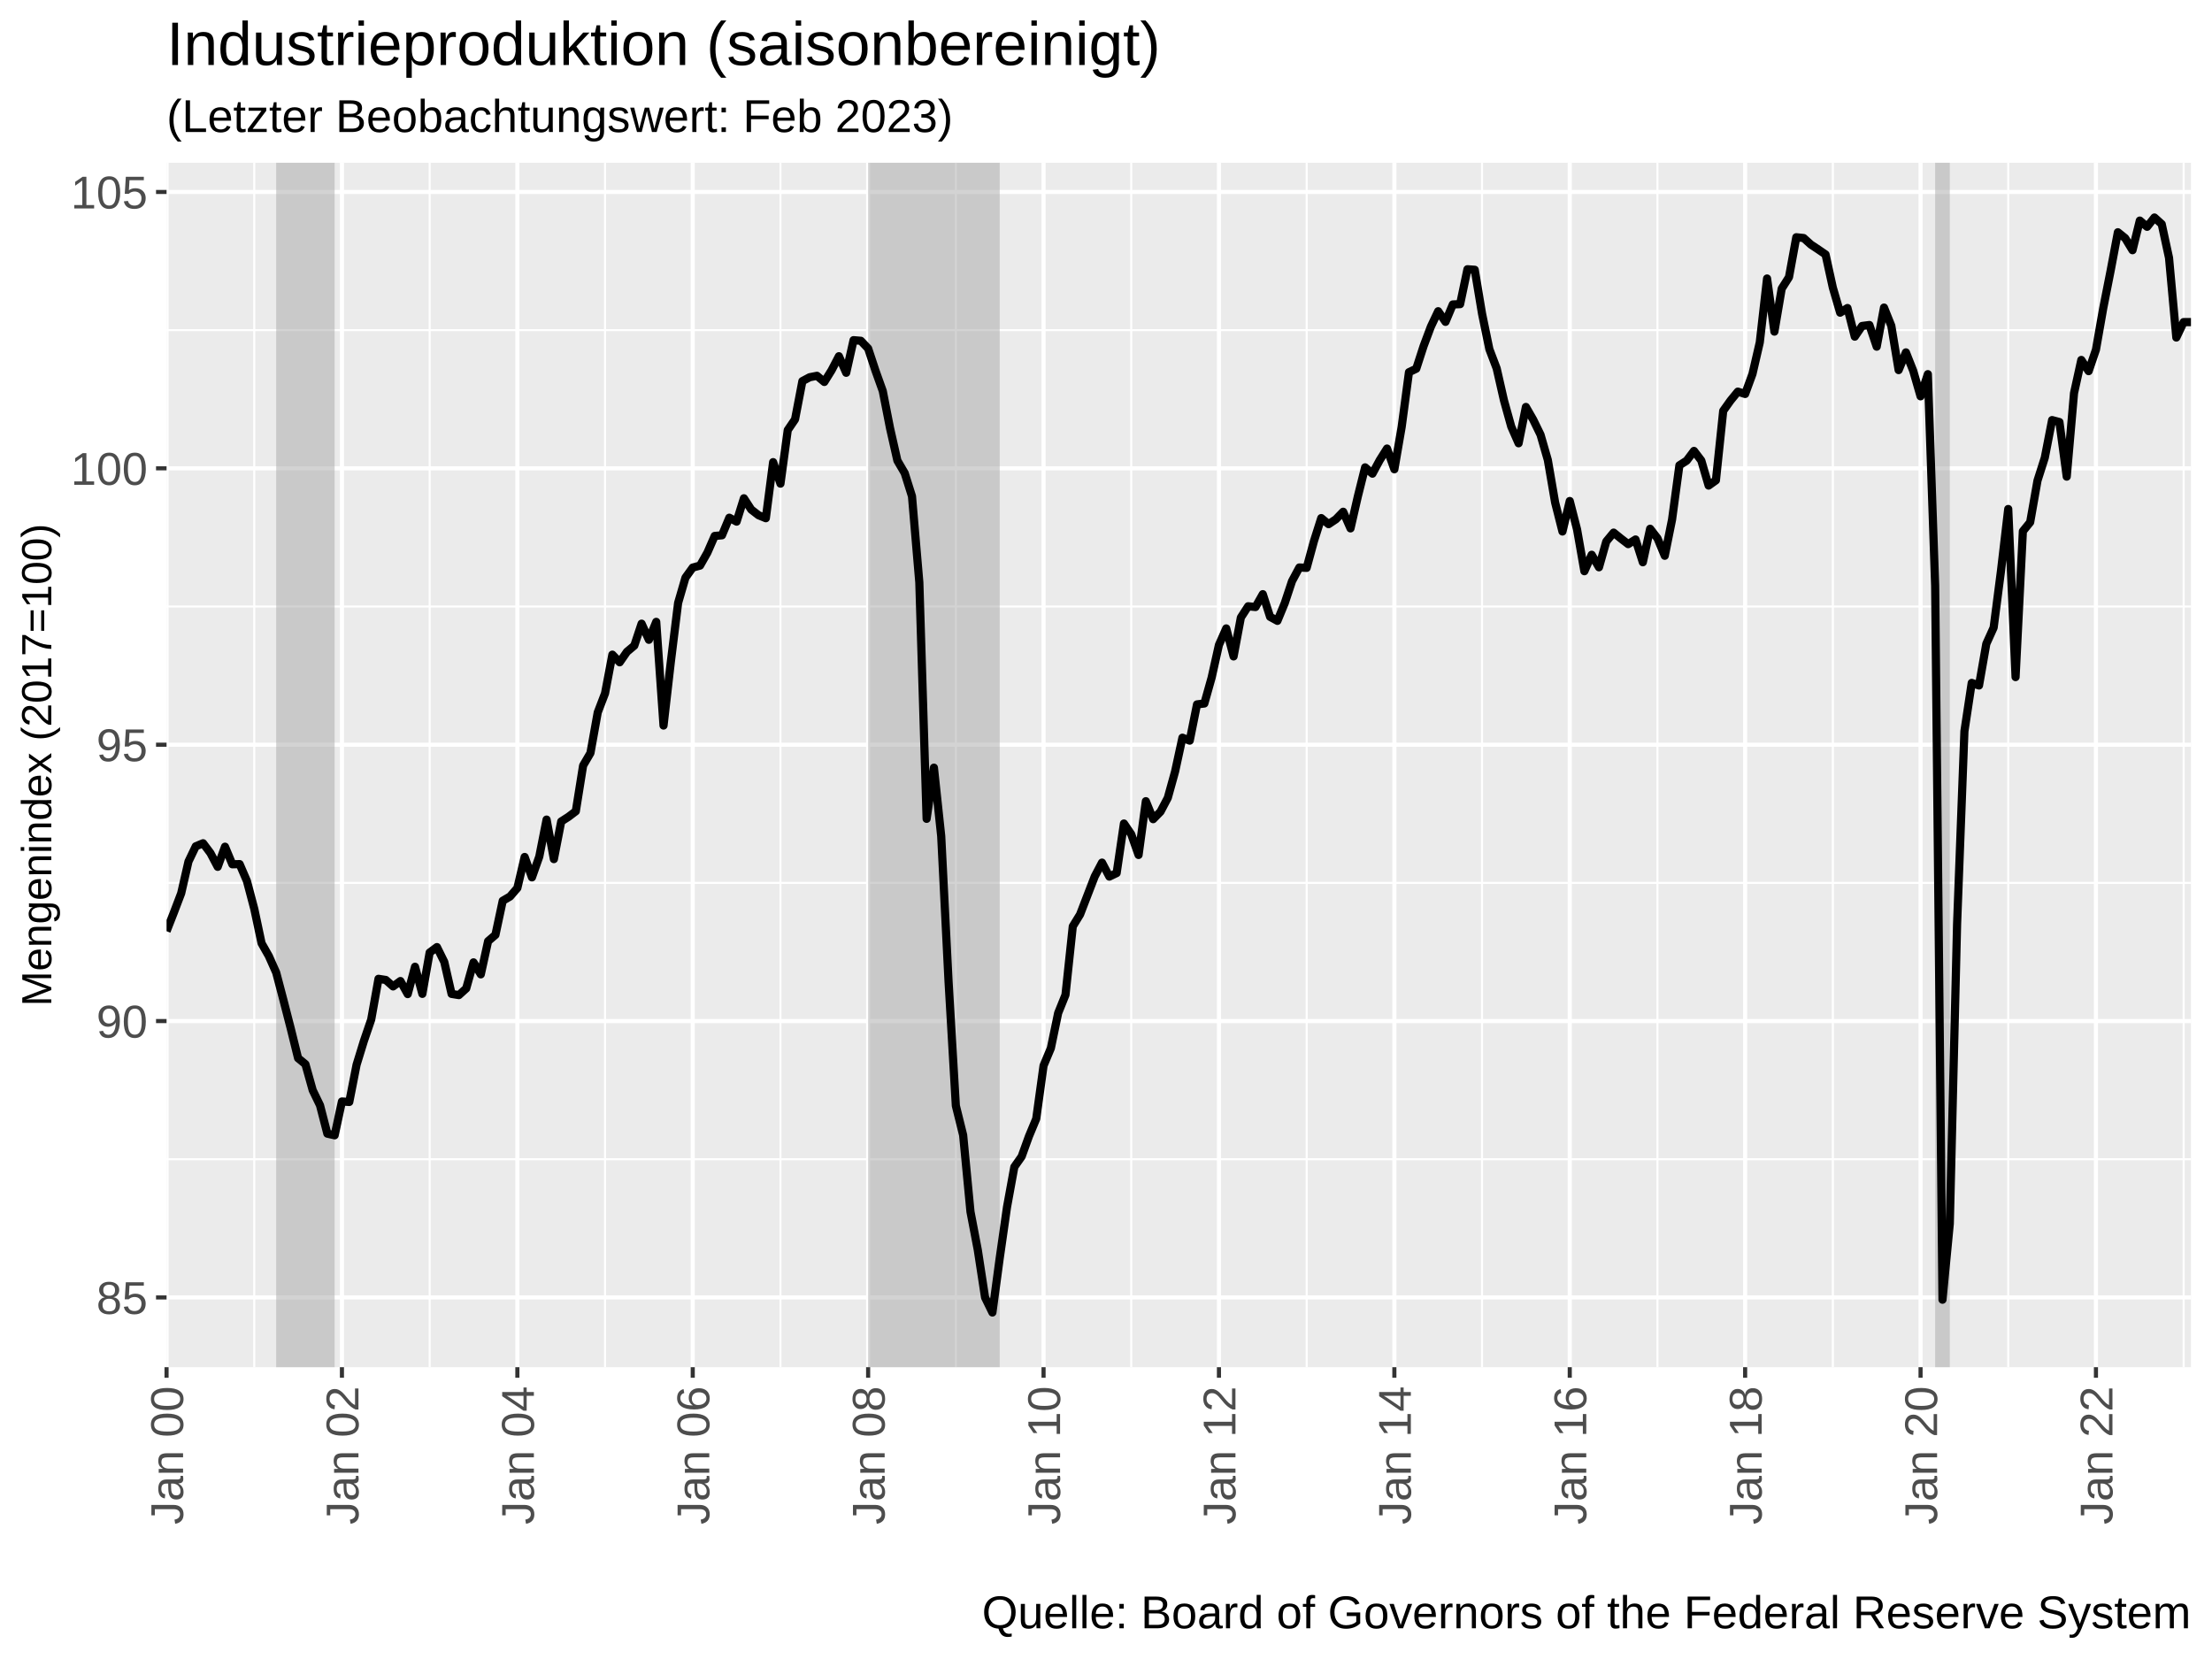
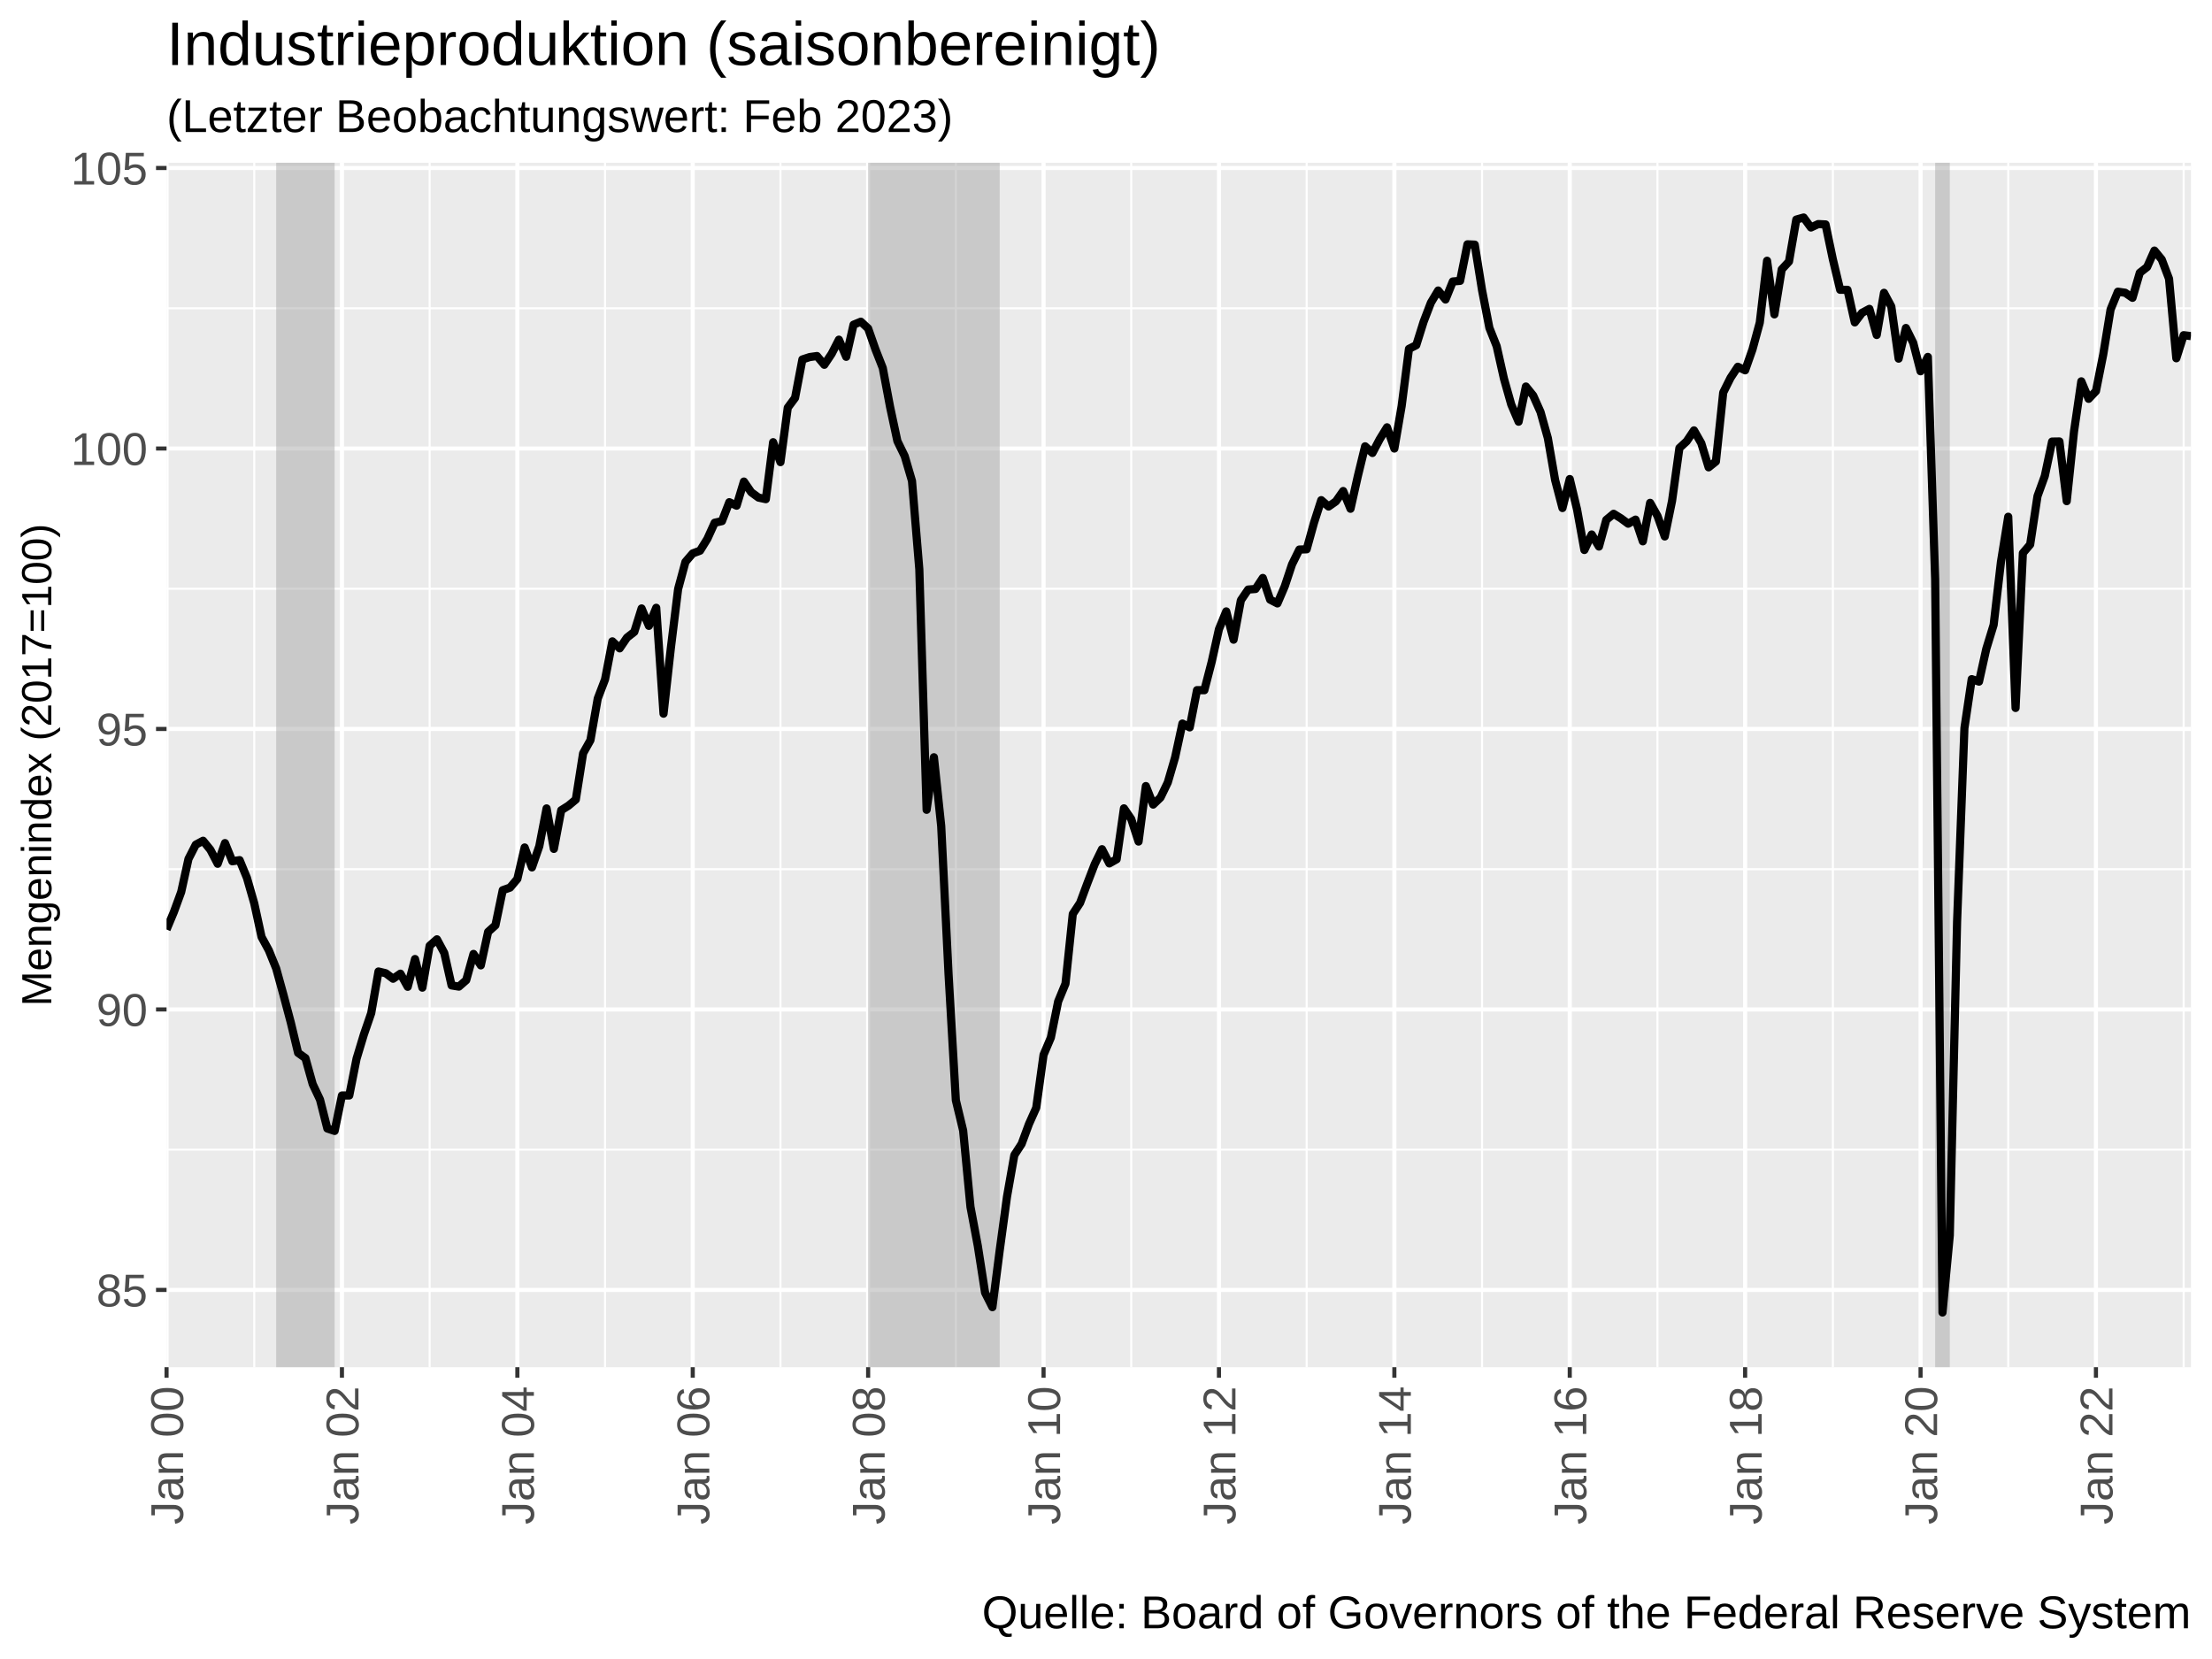
<svg xmlns="http://www.w3.org/2000/svg" class="svglite" width="576.00pt" height="432.00pt" viewBox="0 0 576.00 432.00">
  <defs>
    <style type="text/css">
    .svglite line, .svglite polyline, .svglite polygon, .svglite path, .svglite rect, .svglite circle {
      fill: none;
      stroke: #000000;
      stroke-linecap: round;
      stroke-linejoin: round;
      stroke-miterlimit: 10.00;
-     }
-     .svglite text {
-       white-space: pre;
    }
  </style>
  </defs>
  <rect width="100%" height="100%" style="stroke: none; fill: #FFFFFF;" />
  <defs>
    <clipPath id="cpMC4wMHw1NzYuMDB8MC4wMHw0MzIuMDA=">
      <rect x="0.00" y="0.00" width="576.00" height="432.00" />
    </clipPath>
  </defs>
  <g clip-path="url(#cpMC4wMHw1NzYuMDB8MC4wMHw0MzIuMDA=)">
    <rect x="-0" y="0" width="576.00" height="432.00" style="stroke-width: 1.07; stroke: #FFFFFF; fill: #FFFFFF;" />
  </g>
  <defs>
    <clipPath id="cpNDMuMzd8NTcwLjUyfDQyLjM4fDM1Ni4wMg==">
      <rect x="43.37" y="42.38" width="527.15" height="313.64" />
    </clipPath>
  </defs>
  <g clip-path="url(#cpNDMuMzd8NTcwLjUyfDQyLjM4fDM1Ni4wMg==)">
    <rect x="43.37" y="42.38" width="527.15" height="313.64" style="stroke-width: 1.07; stroke: none; fill: #EBEBEB;" />
-     <polyline points="43.37,301.86 570.52,301.86 " style="stroke-width: 0.53; stroke: #FFFFFF; stroke-linecap: butt;" />
-     <polyline points="43.37,229.90 570.52,229.90 " style="stroke-width: 0.53; stroke: #FFFFFF; stroke-linecap: butt;" />
-     <polyline points="43.37,157.93 570.52,157.93 " style="stroke-width: 0.53; stroke: #FFFFFF; stroke-linecap: butt;" />
-     <polyline points="43.37,85.97 570.52,85.97 " style="stroke-width: 0.53; stroke: #FFFFFF; stroke-linecap: butt;" />
+     <polyline points="43.37,299.37 570.52,299.37 " style="stroke-width: 0.53; stroke: #FFFFFF; stroke-linecap: butt;" />
+     <polyline points="43.37,226.34 570.52,226.34 " style="stroke-width: 0.53; stroke: #FFFFFF; stroke-linecap: butt;" />
+     <polyline points="43.37,153.31 570.52,153.31 " style="stroke-width: 0.53; stroke: #FFFFFF; stroke-linecap: butt;" />
+     <polyline points="43.37,80.27 570.52,80.27 " style="stroke-width: 0.53; stroke: #FFFFFF; stroke-linecap: butt;" />
    <polyline points="66.21,356.02 66.21,42.38 " style="stroke-width: 0.53; stroke: #FFFFFF; stroke-linecap: butt;" />
    <polyline points="111.88,356.02 111.88,42.38 " style="stroke-width: 0.53; stroke: #FFFFFF; stroke-linecap: butt;" />
    <polyline points="157.55,356.02 157.55,42.38 " style="stroke-width: 0.53; stroke: #FFFFFF; stroke-linecap: butt;" />
    <polyline points="203.23,356.02 203.23,42.38 " style="stroke-width: 0.53; stroke: #FFFFFF; stroke-linecap: butt;" />
    <polyline points="248.90,356.02 248.90,42.38 " style="stroke-width: 0.53; stroke: #FFFFFF; stroke-linecap: butt;" />
    <polyline points="294.57,356.02 294.57,42.38 " style="stroke-width: 0.53; stroke: #FFFFFF; stroke-linecap: butt;" />
    <polyline points="340.25,356.02 340.25,42.38 " style="stroke-width: 0.53; stroke: #FFFFFF; stroke-linecap: butt;" />
    <polyline points="385.92,356.02 385.92,42.38 " style="stroke-width: 0.53; stroke: #FFFFFF; stroke-linecap: butt;" />
    <polyline points="431.60,356.02 431.60,42.38 " style="stroke-width: 0.53; stroke: #FFFFFF; stroke-linecap: butt;" />
    <polyline points="477.27,356.02 477.27,42.38 " style="stroke-width: 0.53; stroke: #FFFFFF; stroke-linecap: butt;" />
    <polyline points="522.94,356.02 522.94,42.38 " style="stroke-width: 0.53; stroke: #FFFFFF; stroke-linecap: butt;" />
    <polyline points="568.62,356.02 568.62,42.38 " style="stroke-width: 0.53; stroke: #FFFFFF; stroke-linecap: butt;" />
-     <polyline points="43.37,337.85 570.52,337.85 " style="stroke-width: 1.07; stroke: #FFFFFF; stroke-linecap: butt;" />
-     <polyline points="43.37,265.88 570.52,265.88 " style="stroke-width: 1.07; stroke: #FFFFFF; stroke-linecap: butt;" />
-     <polyline points="43.37,193.92 570.52,193.92 " style="stroke-width: 1.07; stroke: #FFFFFF; stroke-linecap: butt;" />
-     <polyline points="43.37,121.95 570.52,121.95 " style="stroke-width: 1.07; stroke: #FFFFFF; stroke-linecap: butt;" />
-     <polyline points="43.37,49.99 570.52,49.99 " style="stroke-width: 1.07; stroke: #FFFFFF; stroke-linecap: butt;" />
+     <polyline points="43.37,335.89 570.52,335.89 " style="stroke-width: 1.07; stroke: #FFFFFF; stroke-linecap: butt;" />
+     <polyline points="43.37,262.86 570.52,262.86 " style="stroke-width: 1.07; stroke: #FFFFFF; stroke-linecap: butt;" />
+     <polyline points="43.37,189.82 570.52,189.82 " style="stroke-width: 1.07; stroke: #FFFFFF; stroke-linecap: butt;" />
+     <polyline points="43.37,116.79 570.52,116.79 " style="stroke-width: 1.07; stroke: #FFFFFF; stroke-linecap: butt;" />
+     <polyline points="43.37,43.75 570.52,43.75 " style="stroke-width: 1.07; stroke: #FFFFFF; stroke-linecap: butt;" />
    <polyline points="43.37,356.02 43.37,42.38 " style="stroke-width: 1.07; stroke: #FFFFFF; stroke-linecap: butt;" />
    <polyline points="89.04,356.02 89.04,42.38 " style="stroke-width: 1.07; stroke: #FFFFFF; stroke-linecap: butt;" />
    <polyline points="134.72,356.02 134.72,42.38 " style="stroke-width: 1.07; stroke: #FFFFFF; stroke-linecap: butt;" />
    <polyline points="180.39,356.02 180.39,42.38 " style="stroke-width: 1.07; stroke: #FFFFFF; stroke-linecap: butt;" />
    <polyline points="226.06,356.02 226.06,42.38 " style="stroke-width: 1.07; stroke: #FFFFFF; stroke-linecap: butt;" />
    <polyline points="271.74,356.02 271.74,42.38 " style="stroke-width: 1.07; stroke: #FFFFFF; stroke-linecap: butt;" />
    <polyline points="317.41,356.02 317.41,42.38 " style="stroke-width: 1.07; stroke: #FFFFFF; stroke-linecap: butt;" />
    <polyline points="363.09,356.02 363.09,42.38 " style="stroke-width: 1.07; stroke: #FFFFFF; stroke-linecap: butt;" />
    <polyline points="408.76,356.02 408.76,42.38 " style="stroke-width: 1.07; stroke: #FFFFFF; stroke-linecap: butt;" />
    <polyline points="454.43,356.02 454.43,42.38 " style="stroke-width: 1.07; stroke: #FFFFFF; stroke-linecap: butt;" />
    <polyline points="500.11,356.02 500.11,42.38 " style="stroke-width: 1.07; stroke: #FFFFFF; stroke-linecap: butt;" />
    <polyline points="545.78,356.02 545.78,42.38 " style="stroke-width: 1.07; stroke: #FFFFFF; stroke-linecap: butt;" />
    <rect x="71.92" y="42.38" width="15.22" height="313.64" style="stroke-width: 1.07; stroke: none; stroke-linecap: butt; stroke-linejoin: miter; fill: #A9A9A9; fill-opacity: 0.50;" />
    <rect x="226.06" y="42.38" width="34.26" height="313.64" style="stroke-width: 1.07; stroke: none; stroke-linecap: butt; stroke-linejoin: miter; fill: #A9A9A9; fill-opacity: 0.50;" />
    <rect x="503.91" y="42.38" width="3.81" height="313.64" style="stroke-width: 1.07; stroke: none; stroke-linecap: butt; stroke-linejoin: miter; fill: #A9A9A9; fill-opacity: 0.50;" />
-     <polyline points="43.37,242.48 45.27,237.63 47.18,232.61 49.08,224.33 50.98,220.37 52.88,219.58 54.79,222.13 56.69,225.72 58.59,220.48 60.50,225.06 62.40,225.01 64.30,229.42 66.21,236.66 68.11,245.62 70.01,248.97 71.92,253.26 73.82,260.48 75.72,267.86 77.62,275.54 79.53,277.11 81.43,283.90 83.33,287.82 85.24,295.20 87.14,295.63 89.04,286.82 90.95,286.95 92.85,277.26 94.75,271.08 96.66,265.49 98.56,254.88 100.46,255.18 102.36,256.86 104.27,255.46 106.17,258.86 108.07,251.74 109.98,258.80 111.88,248.04 113.78,246.62 115.69,250.49 117.59,258.81 119.49,259.12 121.40,257.39 123.30,250.60 125.20,253.72 127.10,245.08 129.01,243.44 130.91,234.56 132.81,233.45 134.72,231.24 136.62,223.15 138.52,228.46 140.43,223.05 142.33,213.42 144.23,223.71 146.14,213.91 148.04,212.69 149.94,211.25 151.84,199.35 153.75,196.09 155.65,185.51 157.55,180.55 159.46,170.47 161.36,172.46 163.26,169.72 165.17,168.12 167.07,162.40 168.97,166.60 170.88,161.93 172.78,188.93 174.68,172.35 176.58,157.00 178.49,150.42 180.39,147.79 182.29,147.28 184.20,143.91 186.10,139.56 188.00,139.39 189.91,134.81 191.81,135.83 193.71,129.75 195.61,132.68 197.52,134.16 199.42,134.94 201.32,120.34 203.23,125.94 205.13,111.99 207.03,109.20 208.94,99.24 210.84,98.23 212.74,97.86 214.65,99.46 216.55,96.40 218.45,92.76 220.35,97.07 222.26,88.58 224.16,88.74 226.06,90.74 227.97,96.51 229.87,101.82 231.77,111.53 233.68,119.94 235.58,123.19 237.48,129.23 239.39,151.65 241.29,213.22 243.19,199.90 245.09,217.73 247.00,255.54 248.90,287.93 250.80,295.59 252.71,315.53 254.61,325.47 256.51,337.86 258.42,341.77 260.32,327.64 262.22,314.34 264.13,303.86 266.03,301.16 267.93,295.90 269.83,291.33 271.74,277.49 273.64,272.95 275.54,263.80 277.45,259.06 279.35,241.22 281.25,238.12 283.16,233.16 285.06,228.24 286.96,224.62 288.87,228.26 290.77,227.35 292.67,214.44 294.57,217.24 296.48,222.63 298.38,208.63 300.28,213.31 302.19,211.36 304.09,207.76 305.99,200.90 307.90,192.10 309.80,192.86 311.70,183.42 313.61,183.19 315.51,176.43 317.41,167.93 319.31,163.64 321.22,170.93 323.12,160.80 325.02,157.87 326.93,158.07 328.83,154.72 330.73,160.62 332.64,161.67 334.54,157.06 336.44,151.33 338.35,147.77 340.25,147.87 342.15,140.90 344.05,134.91 345.96,136.49 347.86,135.22 349.76,133.26 351.67,137.59 353.57,129.30 355.47,121.70 357.38,123.34 359.28,119.82 361.18,116.80 363.09,122.20 364.99,111.18 366.89,96.92 368.79,96.01 370.70,90.12 372.60,85.05 374.50,81.04 376.41,83.81 378.31,79.28 380.21,79.20 382.12,70.11 384.02,70.25 385.92,81.68 387.83,90.93 389.73,95.93 391.63,104.27 393.53,111.10 395.44,115.43 397.34,105.97 399.24,109.28 401.15,113.20 403.05,119.78 404.95,130.85 406.86,138.40 408.76,130.46 410.66,137.86 412.57,148.74 414.47,144.46 416.37,147.72 418.27,141.00 420.18,138.69 422.08,140.23 423.98,141.69 425.89,140.48 427.79,146.41 429.69,137.69 431.60,140.16 433.50,144.72 435.40,135.30 437.31,121.17 439.21,119.95 441.11,117.42 443.01,119.91 444.92,126.44 446.82,125.08 448.72,106.98 450.63,104.30 452.53,101.98 454.43,102.59 456.34,97.38 458.24,89.16 460.14,72.52 462.05,86.35 463.95,75.16 465.85,72.17 467.75,61.78 469.66,61.98 471.56,63.69 473.46,64.95 475.37,66.26 477.27,74.91 479.17,81.42 481.08,80.21 482.98,87.66 484.88,84.88 486.79,84.63 488.69,90.27 490.59,80.09 492.49,84.83 494.40,96.37 496.30,91.76 498.20,96.57 500.11,103.20 502.01,97.43 503.91,152.54 505.82,338.44 507.72,318.64 509.62,240.66 511.53,190.41 513.43,177.83 515.33,178.50 517.23,167.65 519.14,163.43 521.04,148.75 522.94,132.54 524.85,176.31 526.75,138.33 528.65,135.99 530.56,125.14 532.46,119.18 534.36,109.39 536.27,109.90 538.17,124.11 540.07,102.37 541.97,93.73 543.88,96.64 545.78,91.06 547.68,80.23 549.59,70.54 551.49,60.48 553.39,62.01 555.30,65.15 557.20,57.44 559.10,59.06 561.01,56.64 562.91,58.36 564.81,67.15 566.71,87.89 568.62,83.87 570.52,83.87 " style="stroke-width: 2.13; stroke-linecap: butt;" />
+     <polyline points="43.37,242.04 45.27,237.50 47.18,232.28 49.08,223.66 50.98,219.95 52.88,218.93 54.79,221.29 56.69,224.92 58.59,219.54 60.50,224.27 62.40,223.98 64.30,228.59 66.21,235.25 68.11,243.99 70.01,247.48 71.92,252.20 73.82,259.09 75.72,266.25 77.62,274.16 79.53,275.53 81.43,282.32 83.33,286.34 85.24,293.86 87.14,294.49 89.04,285.26 90.95,285.26 92.85,275.67 94.75,269.38 96.66,263.82 98.56,252.97 100.46,253.43 102.36,254.86 104.27,253.54 106.17,256.96 108.07,249.73 109.98,257.18 111.88,246.27 113.78,244.60 115.69,248.16 117.59,256.60 119.49,256.91 121.40,255.24 123.30,248.40 125.20,251.38 127.10,242.66 129.01,240.94 130.91,231.80 132.81,231.13 134.72,228.87 136.62,220.68 138.52,225.87 140.43,220.36 142.33,210.51 144.23,221.05 146.14,210.99 148.04,209.79 149.94,208.20 151.84,196.15 153.75,192.74 155.65,181.90 157.55,176.92 159.46,167.01 161.36,168.83 163.26,166.04 165.17,164.54 167.07,158.44 168.97,162.97 170.88,158.27 172.78,185.84 174.68,168.81 176.58,153.38 178.49,146.31 180.39,144.10 182.29,143.40 184.20,140.31 186.10,136.12 188.00,135.70 189.91,130.77 191.81,131.68 193.71,125.40 195.61,128.17 197.52,129.57 199.42,129.98 201.32,115.15 203.23,120.34 205.13,106.16 207.03,103.61 208.94,93.60 210.84,92.98 212.74,92.71 214.65,94.99 216.55,92.14 218.45,88.45 220.35,92.91 222.26,84.55 224.16,83.77 226.06,85.53 227.97,90.98 229.87,95.82 231.77,105.94 233.68,114.86 235.58,118.76 237.48,125.24 239.39,148.27 241.29,210.87 243.19,197.19 245.09,215.11 247.00,253.68 248.90,286.50 250.80,294.39 252.71,314.28 254.61,324.38 256.51,336.60 258.42,340.38 260.32,325.60 262.22,311.62 264.13,300.79 266.03,297.86 267.93,292.72 269.83,288.47 271.74,274.67 273.64,270.20 275.54,260.78 277.45,256.15 279.35,238.00 281.25,235.11 283.16,229.96 285.06,225.03 286.96,221.13 288.87,224.83 290.77,223.75 292.67,210.49 294.57,213.28 296.48,219.14 298.38,204.69 300.28,209.51 302.19,207.68 304.09,203.75 305.99,197.23 307.90,188.41 309.80,189.41 311.70,179.71 313.61,179.73 315.51,172.39 317.41,163.84 319.31,159.21 321.22,166.57 323.12,156.31 325.02,153.52 326.93,153.37 328.83,150.50 330.73,156.14 332.64,157.13 334.54,152.69 336.44,146.97 338.35,143.10 340.25,143.04 342.15,136.17 344.05,130.24 345.96,131.90 347.86,130.57 349.76,127.86 351.67,132.48 353.57,124.01 355.47,116.22 357.38,117.95 359.28,114.36 361.18,111.27 363.09,116.80 364.99,105.71 366.89,90.84 368.79,89.88 370.70,83.79 372.60,78.83 374.50,75.65 376.41,77.99 378.31,73.30 380.21,73.13 382.12,63.62 384.02,63.70 385.92,75.54 387.83,85.37 389.73,90.15 391.63,98.62 393.53,105.35 395.44,109.81 397.34,100.65 399.24,103.00 401.15,107.28 403.05,114.06 404.95,125.00 406.86,132.29 408.76,124.74 410.66,132.66 412.57,143.22 414.47,139.18 416.37,142.32 418.27,135.38 420.18,133.79 422.08,134.97 423.98,136.37 425.89,135.31 427.79,140.96 429.69,130.94 431.60,134.34 433.50,139.69 435.40,130.43 437.31,116.67 439.21,114.91 441.11,112.07 443.01,115.41 444.92,121.69 446.82,120.17 448.72,102.21 450.63,98.39 452.53,95.50 454.43,96.43 456.34,91.00 458.24,84.01 460.14,67.90 462.05,81.86 463.95,70.16 465.85,68.10 467.75,57.18 469.66,56.64 471.56,59.24 473.46,58.35 475.37,58.44 477.27,67.52 479.17,75.46 481.08,75.47 482.98,83.95 484.88,81.45 486.79,80.43 488.69,87.23 490.59,76.25 492.49,79.81 494.40,93.39 496.30,85.41 498.20,89.27 500.11,96.68 502.01,92.94 503.91,150.86 505.82,341.77 507.72,321.68 509.62,240.03 511.53,189.61 513.43,176.85 515.33,177.49 517.23,168.95 519.14,162.71 521.04,146.36 522.94,134.56 524.85,184.35 526.75,144.03 528.65,141.79 530.56,129.19 532.46,123.95 534.36,114.99 536.27,114.96 538.17,130.50 540.07,112.34 541.97,99.30 543.88,103.85 545.78,101.85 547.68,92.30 549.59,80.59 551.49,75.96 553.39,76.23 555.30,77.55 557.20,71.03 559.10,69.54 561.01,65.25 562.91,67.57 564.81,72.59 566.71,93.29 568.62,87.28 570.52,87.52 " style="stroke-width: 2.13; stroke-linecap: butt;" />
  </g>
  <g clip-path="url(#cpMC4wMHw1NzYuMDB8MC4wMHw0MzIuMDA=)">
-     <text x="38.44" y="342.14" text-anchor="end" style="font-size: 12.00px;fill: #4D4D4D; font-family: &quot;Arial&quot;;" textLength="13.35px" lengthAdjust="spacingAndGlyphs">85</text>
-     <text x="38.44" y="270.18" text-anchor="end" style="font-size: 12.00px;fill: #4D4D4D; font-family: &quot;Arial&quot;;" textLength="13.35px" lengthAdjust="spacingAndGlyphs">90</text>
-     <text x="38.44" y="198.21" text-anchor="end" style="font-size: 12.00px;fill: #4D4D4D; font-family: &quot;Arial&quot;;" textLength="13.35px" lengthAdjust="spacingAndGlyphs">95</text>
-     <text x="38.44" y="126.25" text-anchor="end" style="font-size: 12.00px;fill: #4D4D4D; font-family: &quot;Arial&quot;;" textLength="20.02px" lengthAdjust="spacingAndGlyphs">100</text>
-     <text x="38.44" y="54.28" text-anchor="end" style="font-size: 12.00px;fill: #4D4D4D; font-family: &quot;Arial&quot;;" textLength="20.02px" lengthAdjust="spacingAndGlyphs">105</text>
-     <polyline points="40.63,337.85 43.37,337.85 " style="stroke-width: 1.07; stroke: #333333; stroke-linecap: butt;" />
-     <polyline points="40.63,265.88 43.37,265.88 " style="stroke-width: 1.07; stroke: #333333; stroke-linecap: butt;" />
-     <polyline points="40.63,193.92 43.37,193.92 " style="stroke-width: 1.07; stroke: #333333; stroke-linecap: butt;" />
-     <polyline points="40.63,121.95 43.37,121.95 " style="stroke-width: 1.07; stroke: #333333; stroke-linecap: butt;" />
-     <polyline points="40.63,49.99 43.37,49.99 " style="stroke-width: 1.07; stroke: #333333; stroke-linecap: butt;" />
+     <text x="38.44" y="340.19" text-anchor="end" style="font-size: 12.00px; fill: #4D4D4D; font-family: Arial;" textLength="13.35px" lengthAdjust="spacingAndGlyphs">85</text>
+     <text x="38.44" y="267.16" text-anchor="end" style="font-size: 12.00px; fill: #4D4D4D; font-family: Arial;" textLength="13.35px" lengthAdjust="spacingAndGlyphs">90</text>
+     <text x="38.44" y="194.12" text-anchor="end" style="font-size: 12.00px; fill: #4D4D4D; font-family: Arial;" textLength="13.35px" lengthAdjust="spacingAndGlyphs">95</text>
+     <text x="38.44" y="121.09" text-anchor="end" style="font-size: 12.00px; fill: #4D4D4D; font-family: Arial;" textLength="20.02px" lengthAdjust="spacingAndGlyphs">100</text>
+     <text x="38.44" y="48.05" text-anchor="end" style="font-size: 12.00px; fill: #4D4D4D; font-family: Arial;" textLength="20.02px" lengthAdjust="spacingAndGlyphs">105</text>
+     <polyline points="40.63,335.89 43.37,335.89 " style="stroke-width: 1.07; stroke: #333333; stroke-linecap: butt;" />
+     <polyline points="40.63,262.86 43.37,262.86 " style="stroke-width: 1.07; stroke: #333333; stroke-linecap: butt;" />
+     <polyline points="40.63,189.82 43.37,189.82 " style="stroke-width: 1.07; stroke: #333333; stroke-linecap: butt;" />
+     <polyline points="40.63,116.79 43.37,116.79 " style="stroke-width: 1.07; stroke: #333333; stroke-linecap: butt;" />
+     <polyline points="40.63,43.75 43.37,43.75 " style="stroke-width: 1.07; stroke: #333333; stroke-linecap: butt;" />
    <polyline points="43.37,358.76 43.37,356.02 " style="stroke-width: 1.07; stroke: #333333; stroke-linecap: butt;" />
    <polyline points="89.04,358.76 89.04,356.02 " style="stroke-width: 1.07; stroke: #333333; stroke-linecap: butt;" />
    <polyline points="134.72,358.76 134.72,356.02 " style="stroke-width: 1.07; stroke: #333333; stroke-linecap: butt;" />
    <polyline points="180.39,358.76 180.39,356.02 " style="stroke-width: 1.07; stroke: #333333; stroke-linecap: butt;" />
    <polyline points="226.06,358.76 226.06,356.02 " style="stroke-width: 1.07; stroke: #333333; stroke-linecap: butt;" />
    <polyline points="271.74,358.76 271.74,356.02 " style="stroke-width: 1.07; stroke: #333333; stroke-linecap: butt;" />
    <polyline points="317.41,358.76 317.41,356.02 " style="stroke-width: 1.07; stroke: #333333; stroke-linecap: butt;" />
    <polyline points="363.09,358.76 363.09,356.02 " style="stroke-width: 1.07; stroke: #333333; stroke-linecap: butt;" />
    <polyline points="408.76,358.76 408.76,356.02 " style="stroke-width: 1.07; stroke: #333333; stroke-linecap: butt;" />
    <polyline points="454.43,358.76 454.43,356.02 " style="stroke-width: 1.07; stroke: #333333; stroke-linecap: butt;" />
    <polyline points="500.11,358.76 500.11,356.02 " style="stroke-width: 1.07; stroke: #333333; stroke-linecap: butt;" />
    <polyline points="545.78,358.76 545.78,356.02 " style="stroke-width: 1.07; stroke: #333333; stroke-linecap: butt;" />
-     <text transform="translate(47.67,378.97) rotate(-90)" text-anchor="middle" style="font-size: 12.00px;fill: #4D4D4D; font-family: &quot;Arial&quot;;" textLength="36.04px" lengthAdjust="spacingAndGlyphs">Jan 00</text>
-     <text transform="translate(93.34,378.97) rotate(-90)" text-anchor="middle" style="font-size: 12.00px;fill: #4D4D4D; font-family: &quot;Arial&quot;;" textLength="36.04px" lengthAdjust="spacingAndGlyphs">Jan 02</text>
-     <text transform="translate(139.02,378.97) rotate(-90)" text-anchor="middle" style="font-size: 12.00px;fill: #4D4D4D; font-family: &quot;Arial&quot;;" textLength="36.04px" lengthAdjust="spacingAndGlyphs">Jan 04</text>
-     <text transform="translate(184.69,378.97) rotate(-90)" text-anchor="middle" style="font-size: 12.00px;fill: #4D4D4D; font-family: &quot;Arial&quot;;" textLength="36.04px" lengthAdjust="spacingAndGlyphs">Jan 06</text>
-     <text transform="translate(230.36,378.97) rotate(-90)" text-anchor="middle" style="font-size: 12.00px;fill: #4D4D4D; font-family: &quot;Arial&quot;;" textLength="36.04px" lengthAdjust="spacingAndGlyphs">Jan 08</text>
-     <text transform="translate(276.04,378.97) rotate(-90)" text-anchor="middle" style="font-size: 12.00px;fill: #4D4D4D; font-family: &quot;Arial&quot;;" textLength="36.04px" lengthAdjust="spacingAndGlyphs">Jan 10</text>
-     <text transform="translate(321.71,378.97) rotate(-90)" text-anchor="middle" style="font-size: 12.00px;fill: #4D4D4D; font-family: &quot;Arial&quot;;" textLength="36.04px" lengthAdjust="spacingAndGlyphs">Jan 12</text>
-     <text transform="translate(367.38,378.97) rotate(-90)" text-anchor="middle" style="font-size: 12.00px;fill: #4D4D4D; font-family: &quot;Arial&quot;;" textLength="36.04px" lengthAdjust="spacingAndGlyphs">Jan 14</text>
-     <text transform="translate(413.06,378.97) rotate(-90)" text-anchor="middle" style="font-size: 12.00px;fill: #4D4D4D; font-family: &quot;Arial&quot;;" textLength="36.04px" lengthAdjust="spacingAndGlyphs">Jan 16</text>
-     <text transform="translate(458.73,378.97) rotate(-90)" text-anchor="middle" style="font-size: 12.00px;fill: #4D4D4D; font-family: &quot;Arial&quot;;" textLength="36.04px" lengthAdjust="spacingAndGlyphs">Jan 18</text>
-     <text transform="translate(504.41,378.97) rotate(-90)" text-anchor="middle" style="font-size: 12.00px;fill: #4D4D4D; font-family: &quot;Arial&quot;;" textLength="36.04px" lengthAdjust="spacingAndGlyphs">Jan 20</text>
-     <text transform="translate(550.08,378.97) rotate(-90)" text-anchor="middle" style="font-size: 12.00px;fill: #4D4D4D; font-family: &quot;Arial&quot;;" textLength="36.04px" lengthAdjust="spacingAndGlyphs">Jan 22</text>
-     <text transform="translate(13.36,199.20) rotate(-90)" text-anchor="middle" style="font-size: 11.00px; font-family: &quot;Arial&quot;;" textLength="125.72px" lengthAdjust="spacingAndGlyphs">Mengenindex (2017=100)</text>
-     <text x="43.37" y="34.38" style="font-size: 12.00px; font-family: &quot;Arial&quot;;" textLength="204.81px" lengthAdjust="spacingAndGlyphs">(Letzter Beobachtungswert: Feb 2023)</text>
-     <text x="43.37" y="16.93" style="font-size: 16.00px; font-family: &quot;Arial&quot;;" textLength="258.82px" lengthAdjust="spacingAndGlyphs">Industrieproduktion (saisonbereinigt)</text>
-     <text x="570.52" y="424.00" text-anchor="end" style="font-size: 12.00px; font-family: &quot;Arial&quot;;" textLength="314.86px" lengthAdjust="spacingAndGlyphs">Quelle: Board of Governors of the Federal Reserve System</text>
+     <text transform="translate(47.67,378.97) rotate(-90)" text-anchor="middle" style="font-size: 12.00px; fill: #4D4D4D; font-family: Arial;" textLength="36.04px" lengthAdjust="spacingAndGlyphs">Jan 00</text>
+     <text transform="translate(93.34,378.97) rotate(-90)" text-anchor="middle" style="font-size: 12.00px; fill: #4D4D4D; font-family: Arial;" textLength="36.04px" lengthAdjust="spacingAndGlyphs">Jan 02</text>
+     <text transform="translate(139.02,378.97) rotate(-90)" text-anchor="middle" style="font-size: 12.00px; fill: #4D4D4D; font-family: Arial;" textLength="36.04px" lengthAdjust="spacingAndGlyphs">Jan 04</text>
+     <text transform="translate(184.69,378.97) rotate(-90)" text-anchor="middle" style="font-size: 12.00px; fill: #4D4D4D; font-family: Arial;" textLength="36.04px" lengthAdjust="spacingAndGlyphs">Jan 06</text>
+     <text transform="translate(230.36,378.97) rotate(-90)" text-anchor="middle" style="font-size: 12.00px; fill: #4D4D4D; font-family: Arial;" textLength="36.04px" lengthAdjust="spacingAndGlyphs">Jan 08</text>
+     <text transform="translate(276.04,378.97) rotate(-90)" text-anchor="middle" style="font-size: 12.00px; fill: #4D4D4D; font-family: Arial;" textLength="36.04px" lengthAdjust="spacingAndGlyphs">Jan 10</text>
+     <text transform="translate(321.71,378.97) rotate(-90)" text-anchor="middle" style="font-size: 12.00px; fill: #4D4D4D; font-family: Arial;" textLength="36.04px" lengthAdjust="spacingAndGlyphs">Jan 12</text>
+     <text transform="translate(367.38,378.97) rotate(-90)" text-anchor="middle" style="font-size: 12.00px; fill: #4D4D4D; font-family: Arial;" textLength="36.04px" lengthAdjust="spacingAndGlyphs">Jan 14</text>
+     <text transform="translate(413.06,378.97) rotate(-90)" text-anchor="middle" style="font-size: 12.00px; fill: #4D4D4D; font-family: Arial;" textLength="36.04px" lengthAdjust="spacingAndGlyphs">Jan 16</text>
+     <text transform="translate(458.73,378.97) rotate(-90)" text-anchor="middle" style="font-size: 12.00px; fill: #4D4D4D; font-family: Arial;" textLength="36.04px" lengthAdjust="spacingAndGlyphs">Jan 18</text>
+     <text transform="translate(504.41,378.97) rotate(-90)" text-anchor="middle" style="font-size: 12.00px; fill: #4D4D4D; font-family: Arial;" textLength="36.04px" lengthAdjust="spacingAndGlyphs">Jan 20</text>
+     <text transform="translate(550.08,378.97) rotate(-90)" text-anchor="middle" style="font-size: 12.00px; fill: #4D4D4D; font-family: Arial;" textLength="36.04px" lengthAdjust="spacingAndGlyphs">Jan 22</text>
+     <text transform="translate(13.36,199.20) rotate(-90)" text-anchor="middle" style="font-size: 11.00px; font-family: Arial;" textLength="125.72px" lengthAdjust="spacingAndGlyphs">Mengenindex (2017=100)</text>
+     <text x="43.37" y="34.38" style="font-size: 12.00px; font-family: Arial;" textLength="204.81px" lengthAdjust="spacingAndGlyphs">(Letzter Beobachtungswert: Feb 2023)</text>
+     <text x="43.37" y="16.93" style="font-size: 16.00px; font-family: Arial;" textLength="258.82px" lengthAdjust="spacingAndGlyphs">Industrieproduktion (saisonbereinigt)</text>
+     <text x="570.52" y="424.00" text-anchor="end" style="font-size: 12.00px; font-family: Arial;" textLength="314.86px" lengthAdjust="spacingAndGlyphs">Quelle: Board of Governors of the Federal Reserve System</text>
  </g>
</svg>
